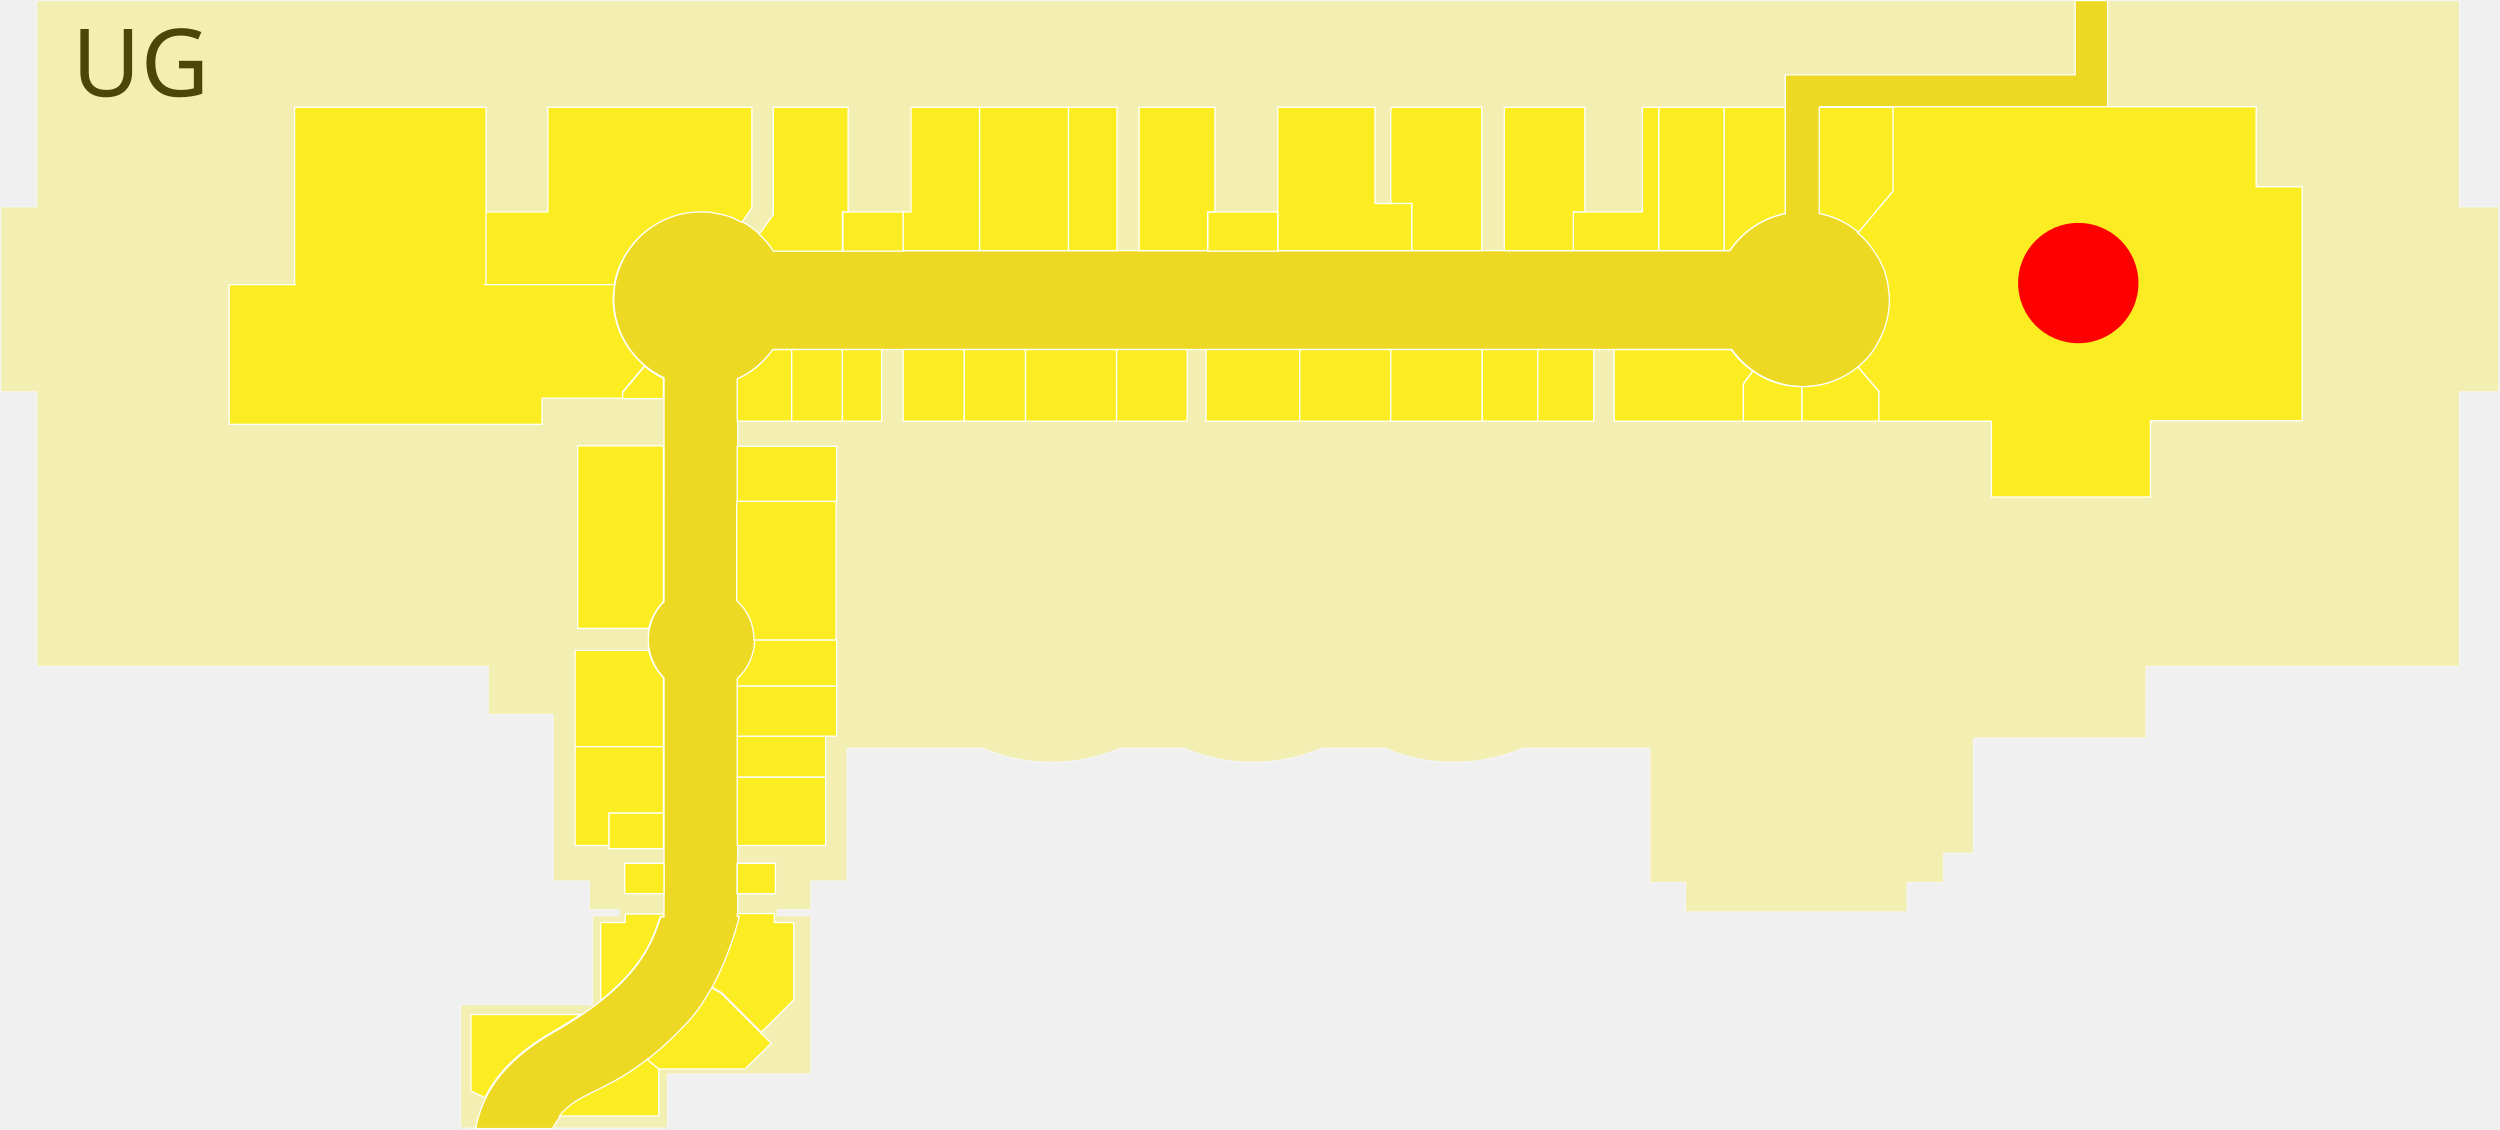
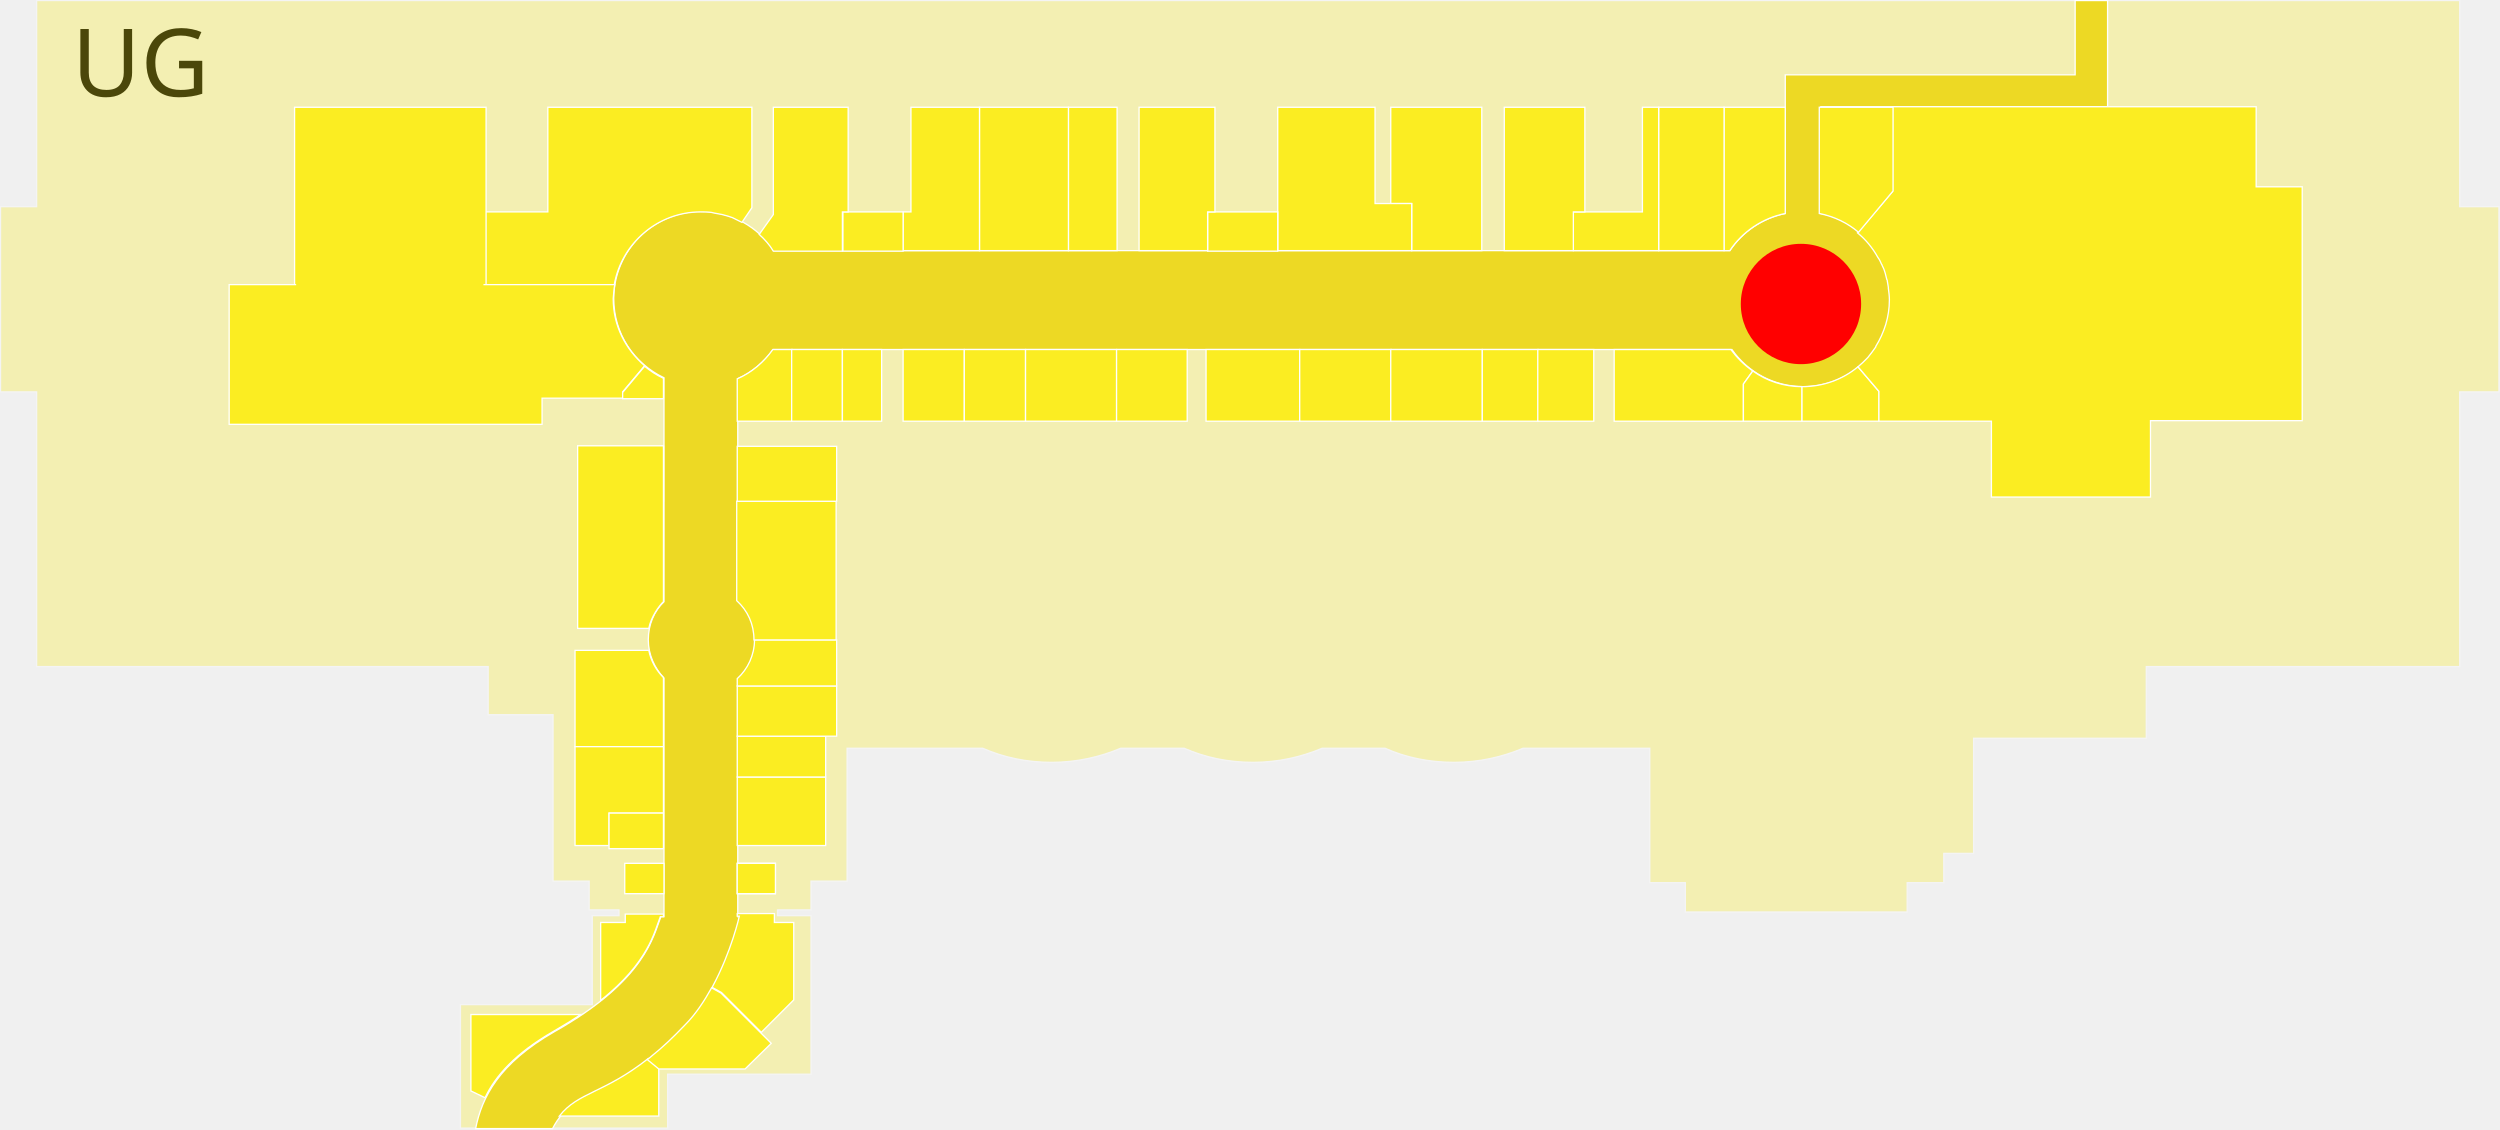
<svg xmlns="http://www.w3.org/2000/svg" version="1.1" id="Ebene_1" x="0px" y="0px" viewBox="0 0 477.8 215.8" style="enable-background:new 0 0 477.8 215.8;" xml:space="preserve">
  <style type="text/css">
	.st0{fill:none;}
	.st1{font-family:'ArialMT';}
	.st2{font-size:18px;}
	.st3{opacity:0.3;fill:#FBED22;stroke:#FFFFFF;stroke-width:0.25;enable-background:new    ;}
	.st4{fill:#EDD924;stroke:#FFFFFF;stroke-width:0.25;enable-background:new    ;}
	.st5{fill:#FBED22;stroke:#FFFFFF;stroke-width:0.25;}
	.st6{fill:#88A80D;stroke:#FFFFFF;stroke-width:0.25;}
	.st7{fill:#FBED22;}
	.st8{fill:#FF0000;}
</style>
  <rect x="13.7" y="5.6" class="st0" width="33" height="16" />
  <text transform="matrix(1 0 0 1 13.7337 18.4053)" class="st1 st2">UG</text>
  <g>
    <path class="st3" d="M7,0.1v39.4H0.1v35.4H7v52.5h86.3v9.2h12.4v31.8h6.9v5.5h5.7v1.1h-5.1v17H88v23.6h39.6v-10.3H155V175h-6.4   v-1.1h6.4v-5.5h6.9V143h25.9c4.1,1.8,8.5,2.7,13.2,2.7s9.2-1,13.2-2.7h12.1c4.1,1.8,8.5,2.7,13.2,2.7s9.2-1,13.2-2.7h12   c4,1.8,8.5,2.7,13.2,2.7s9.2-1,13.2-2.7h24.2v25.7h6.8v5.6h42.4v-5.6h7v-5.6h5.7v-22h33v-13.7h59.9V74.9h7.5V39.5h-7.5V0.1H7z" />
    <path class="st4" d="M402.6,0.1h-6v14.2h-55.4v26.5c-4.4,0.9-8.2,3.5-10.6,7.1H147.9c-3-4.5-8.1-7.5-13.9-7.5   c-9.2,0-16.7,7.5-16.7,16.7c0,6.7,3.9,12.4,9.6,15.1V115c-1.9,1.8-3,4.4-3,7.3c0,2.8,1.2,5.4,3,7.3v45.6h-0.6   c-1.4,3.5-2.8,12.1-20.4,22c-10.6,6.1-13.8,12.5-15,18.5h14.7c4.5-8.6,11-4.5,25.6-19.9c7.5-7.9,10.2-20.6,10.2-20.6H141v-45.4   c2-1.9,3.3-4.5,3.3-7.5s-1.3-5.6-3.3-7.5V72.4c2.7-1.2,5-3.2,6.8-5.6H331c3,4.3,8,7.1,13.7,7.1c9.2,0,16.7-7.5,16.7-16.7   c0-8.1-5.8-14.9-13.4-16.4V20.4h54.8V0.1H402.6z" />
    <path class="st5" d="M123.9,202.3c-8.5,6.7-13.4,6.4-17,11h19v-9.1L123.9,202.3z" />
    <path class="st5" d="M125.9,204.3h16.5l5-4.9l-9.6-9.6l-1.8-1c-1.4,2.5-3,5-5.1,7.1c-2.3,2.4-4.3,4.3-6.2,5.8l0,0   c-0.3,0.3-0.6,0.5-1,0.8L125.9,204.3z" />
    <path class="st5" d="M136.1,188.7l1.8,1l7.6,7.6l6.2-6.2v-14.8H148v-1.7h-7.1v0.5c0.2,0,0.4,0,0.4,0S139.8,181.9,136.1,188.7z" />
    <rect x="140.9" y="165" class="st6" width="7.3" height="5.8" />
    <rect x="140.9" y="165" class="st5" width="7.3" height="5.8" />
    <rect x="140.9" y="148.5" class="st5" width="16.9" height="13.1" />
    <rect x="140.9" y="140.7" class="st5" width="16.9" height="7.8" />
    <rect x="140.9" y="131.1" class="st5" width="19" height="9.6" />
    <path class="st5" d="M140.9,131.1h19v-8.8h-15.7c0,2.9-1.3,5.6-3.3,7.4V131.1z" />
    <path class="st5" d="M144.1,122.3h15.7V95.8h-19v19C142.9,116.7,144.1,119.3,144.1,122.3L144.1,122.3z" />
    <rect x="140.9" y="85.3" class="st5" width="19" height="10.5" />
    <path class="st5" d="M140.9,80.5h10.5V66.8h-3.7c-1.7,2.4-4,4.4-6.8,5.6V80.5z" />
    <rect x="151.3" y="66.8" class="st5" width="9.7" height="13.7" />
    <rect x="161" y="66.8" class="st5" width="7.5" height="13.7" />
    <rect x="172.6" y="66.8" class="st5" width="11.7" height="13.7" />
    <rect x="184.3" y="66.8" class="st5" width="11.7" height="13.7" />
    <rect x="196" y="66.8" class="st5" width="17.4" height="13.7" />
    <rect x="213.4" y="66.8" class="st5" width="13.5" height="13.7" />
    <rect x="230.5" y="66.8" class="st5" width="17.9" height="13.7" />
    <rect x="248.4" y="66.8" class="st5" width="17.5" height="13.7" />
    <rect x="265.8" y="66.8" class="st5" width="17.5" height="13.7" />
    <rect x="283.3" y="66.8" class="st5" width="10.7" height="13.7" />
    <rect x="293.9" y="66.8" class="st5" width="10.7" height="13.7" />
    <path class="st5" d="M330.8,66.8h-22.3v13.7h24.7v-7.1l1.8-2.5C333.4,69.8,332,68.4,330.8,66.8z" />
    <path class="st5" d="M335,70.9l-1.8,2.5v7.1h11.2v-6.6C340.9,73.9,337.6,72.8,335,70.9z" />
    <path class="st5" d="M344.4,73.9v6.6h14.7v-5.7l-4-4.7C352.2,72.5,348.5,73.9,344.4,73.9C344.5,73.9,344.4,73.9,344.4,73.9z" />
    <path class="st5" d="M359.1,80.5v-5.7l-4-4.7c0.3-0.3,0.6-0.5,0.9-0.8l0.1-0.1c0.3-0.3,0.6-0.6,0.8-0.8l0.1-0.1   c0.5-0.6,1-1.3,1.5-2c0,0,0,0,0-0.1c1.6-2.6,2.6-5.6,2.6-8.9c0-0.7-0.1-1.5-0.2-2.2l0,0c0-0.1,0-0.1,0-0.2   c-0.1-0.4-0.1-0.8-0.2-1.2c0-0.1,0-0.2-0.1-0.3c-0.1-0.4-0.2-0.8-0.3-1.2c0-0.1-0.1-0.2-0.1-0.3c-0.1-0.4-0.3-0.8-0.5-1.2   c0-0.1,0-0.1-0.1-0.2c-0.2-0.5-0.4-0.9-0.7-1.3l0,0c-1-1.8-2.3-3.4-3.9-4.7l6.7-7.9V20.4h69.5v15.3h8.8v44.7h-29V95h-30.4V80.5   H359.1z" />
    <path class="st5" d="M355.2,44.4l6.6-7.9v-16h-14.1v20.3C350.6,41.4,353.1,42.6,355.2,44.4z" />
    <path class="st5" d="M341.2,20.5h-11.7v27.4h1.1c2.4-3.6,6.2-6.2,10.6-7.1V20.5z" />
    <rect x="317" y="20.5" class="st5" width="12.5" height="27.4" />
    <polygon class="st5" points="317,20.5 313.9,20.5 313.9,40.5 300.7,40.5 300.7,47.9 317,47.9  " />
    <polygon class="st5" points="302.9,40.5 302.9,20.5 287.5,20.5 287.5,47.9 300.7,47.9 300.7,40.5  " />
    <polygon class="st5" points="283.2,47.9 283.2,20.5 265.8,20.5 265.8,38.9 269.8,38.9 269.8,47.9  " />
    <polygon class="st5" points="269.8,47.9 269.8,38.9 262.8,38.9 262.8,20.5 244.2,20.5 244.2,47.9  " />
    <rect x="244.2" y="20.5" class="st6" width="0" height="27.4" />
    <rect x="230.8" y="40.5" class="st5" width="13.4" height="7.5" />
    <polygon class="st5" points="232.2,40.5 232.2,20.5 217.7,20.5 217.7,47.9 230.8,47.9 230.8,40.5  " />
    <rect x="204.2" y="20.5" class="st5" width="9.3" height="27.4" />
    <rect x="187.2" y="20.5" class="st5" width="17" height="27.4" />
    <polygon class="st5" points="187.2,47.9 187.2,20.5 174.1,20.5 174.1,40.5 172.6,40.5 172.6,47.9  " />
    <rect x="161.1" y="40.5" class="st5" width="11.5" height="7.5" />
    <path class="st5" d="M162.1,40.5v-20h-14.3V41l-2.7,3.8c1,0.9,2,2,2.7,3.2H161v-7.5H162.1z" />
    <path class="st5" d="M133.9,40.5C134,40.5,134,40.5,133.9,40.5c0.7,0,1.4,0,2.1,0.1c0.1,0,0.3,0.1,0.4,0.1c0.6,0.1,1.1,0.2,1.6,0.3   c0.4,0.1,0.7,0.2,1.1,0.3c0.3,0.1,0.6,0.2,0.9,0.3c0.4,0.2,0.8,0.4,1.2,0.6c0.2,0.1,0.4,0.2,0.6,0.3l1.9-2.8V20.5h-39v20h-12v13.9   h24.7C118.8,46.5,125.7,40.5,133.9,40.5z" />
    <rect x="56.3" y="20.5" class="st5" width="36.6" height="33.9" />
    <path class="st5" d="M117.5,54.4H43.8v26.7h59.8v-5H119v-1.2l4.2-5c-3.6-3.1-6-7.6-6-12.8C117.3,56.2,117.3,55.3,117.5,54.4z" />
    <rect x="56.6" y="51.6" class="st7" width="35.8" height="5.9" />
    <path class="st5" d="M126.8,72.3c-1.3-0.6-2.5-1.4-3.6-2.3l-4.2,5v1.2h7.8C126.8,76.2,126.8,72.3,126.8,72.3z" />
    <rect x="110.4" y="85.3" class="st6" width="16.4" height="10.5" />
    <path class="st5" d="M126.8,85.2h-16.4v34.9H124c0.4-2.2,2.1-4.5,2.8-5.1V85.2z" />
    <path class="st5" d="M124,124.3h-14.1v18.4h16.9v-13.2C125.4,128.1,124.4,126.3,124,124.3z" />
    <polygon class="st5" points="126.8,142.7 109.9,142.7 109.9,161.6 116.4,161.6 116.4,155.4 126.8,155.4  " />
    <rect x="116.4" y="155.4" class="st5" width="10.4" height="6.8" />
    <rect x="119.4" y="165" class="st5" width="7.5" height="5.8" />
    <path class="st5" d="M119.5,176.3h-4.7v14.9c9.2-7.3,10.3-13.2,11.4-16h0.6v-0.5h-7.3V176.3z" />
    <path class="st5" d="M111,193.9H90v14.6l2.7,1.3c2-4.2,5.8-8.5,13.1-12.7C107.7,196,109.5,194.9,111,193.9z" />
  </g>
-   <circle class="st8" cx="397.2" cy="54.1" r="11.5" />
+   <circle class="st8" cx="344.2" cy="58.1" r="11.5" />
</svg>
